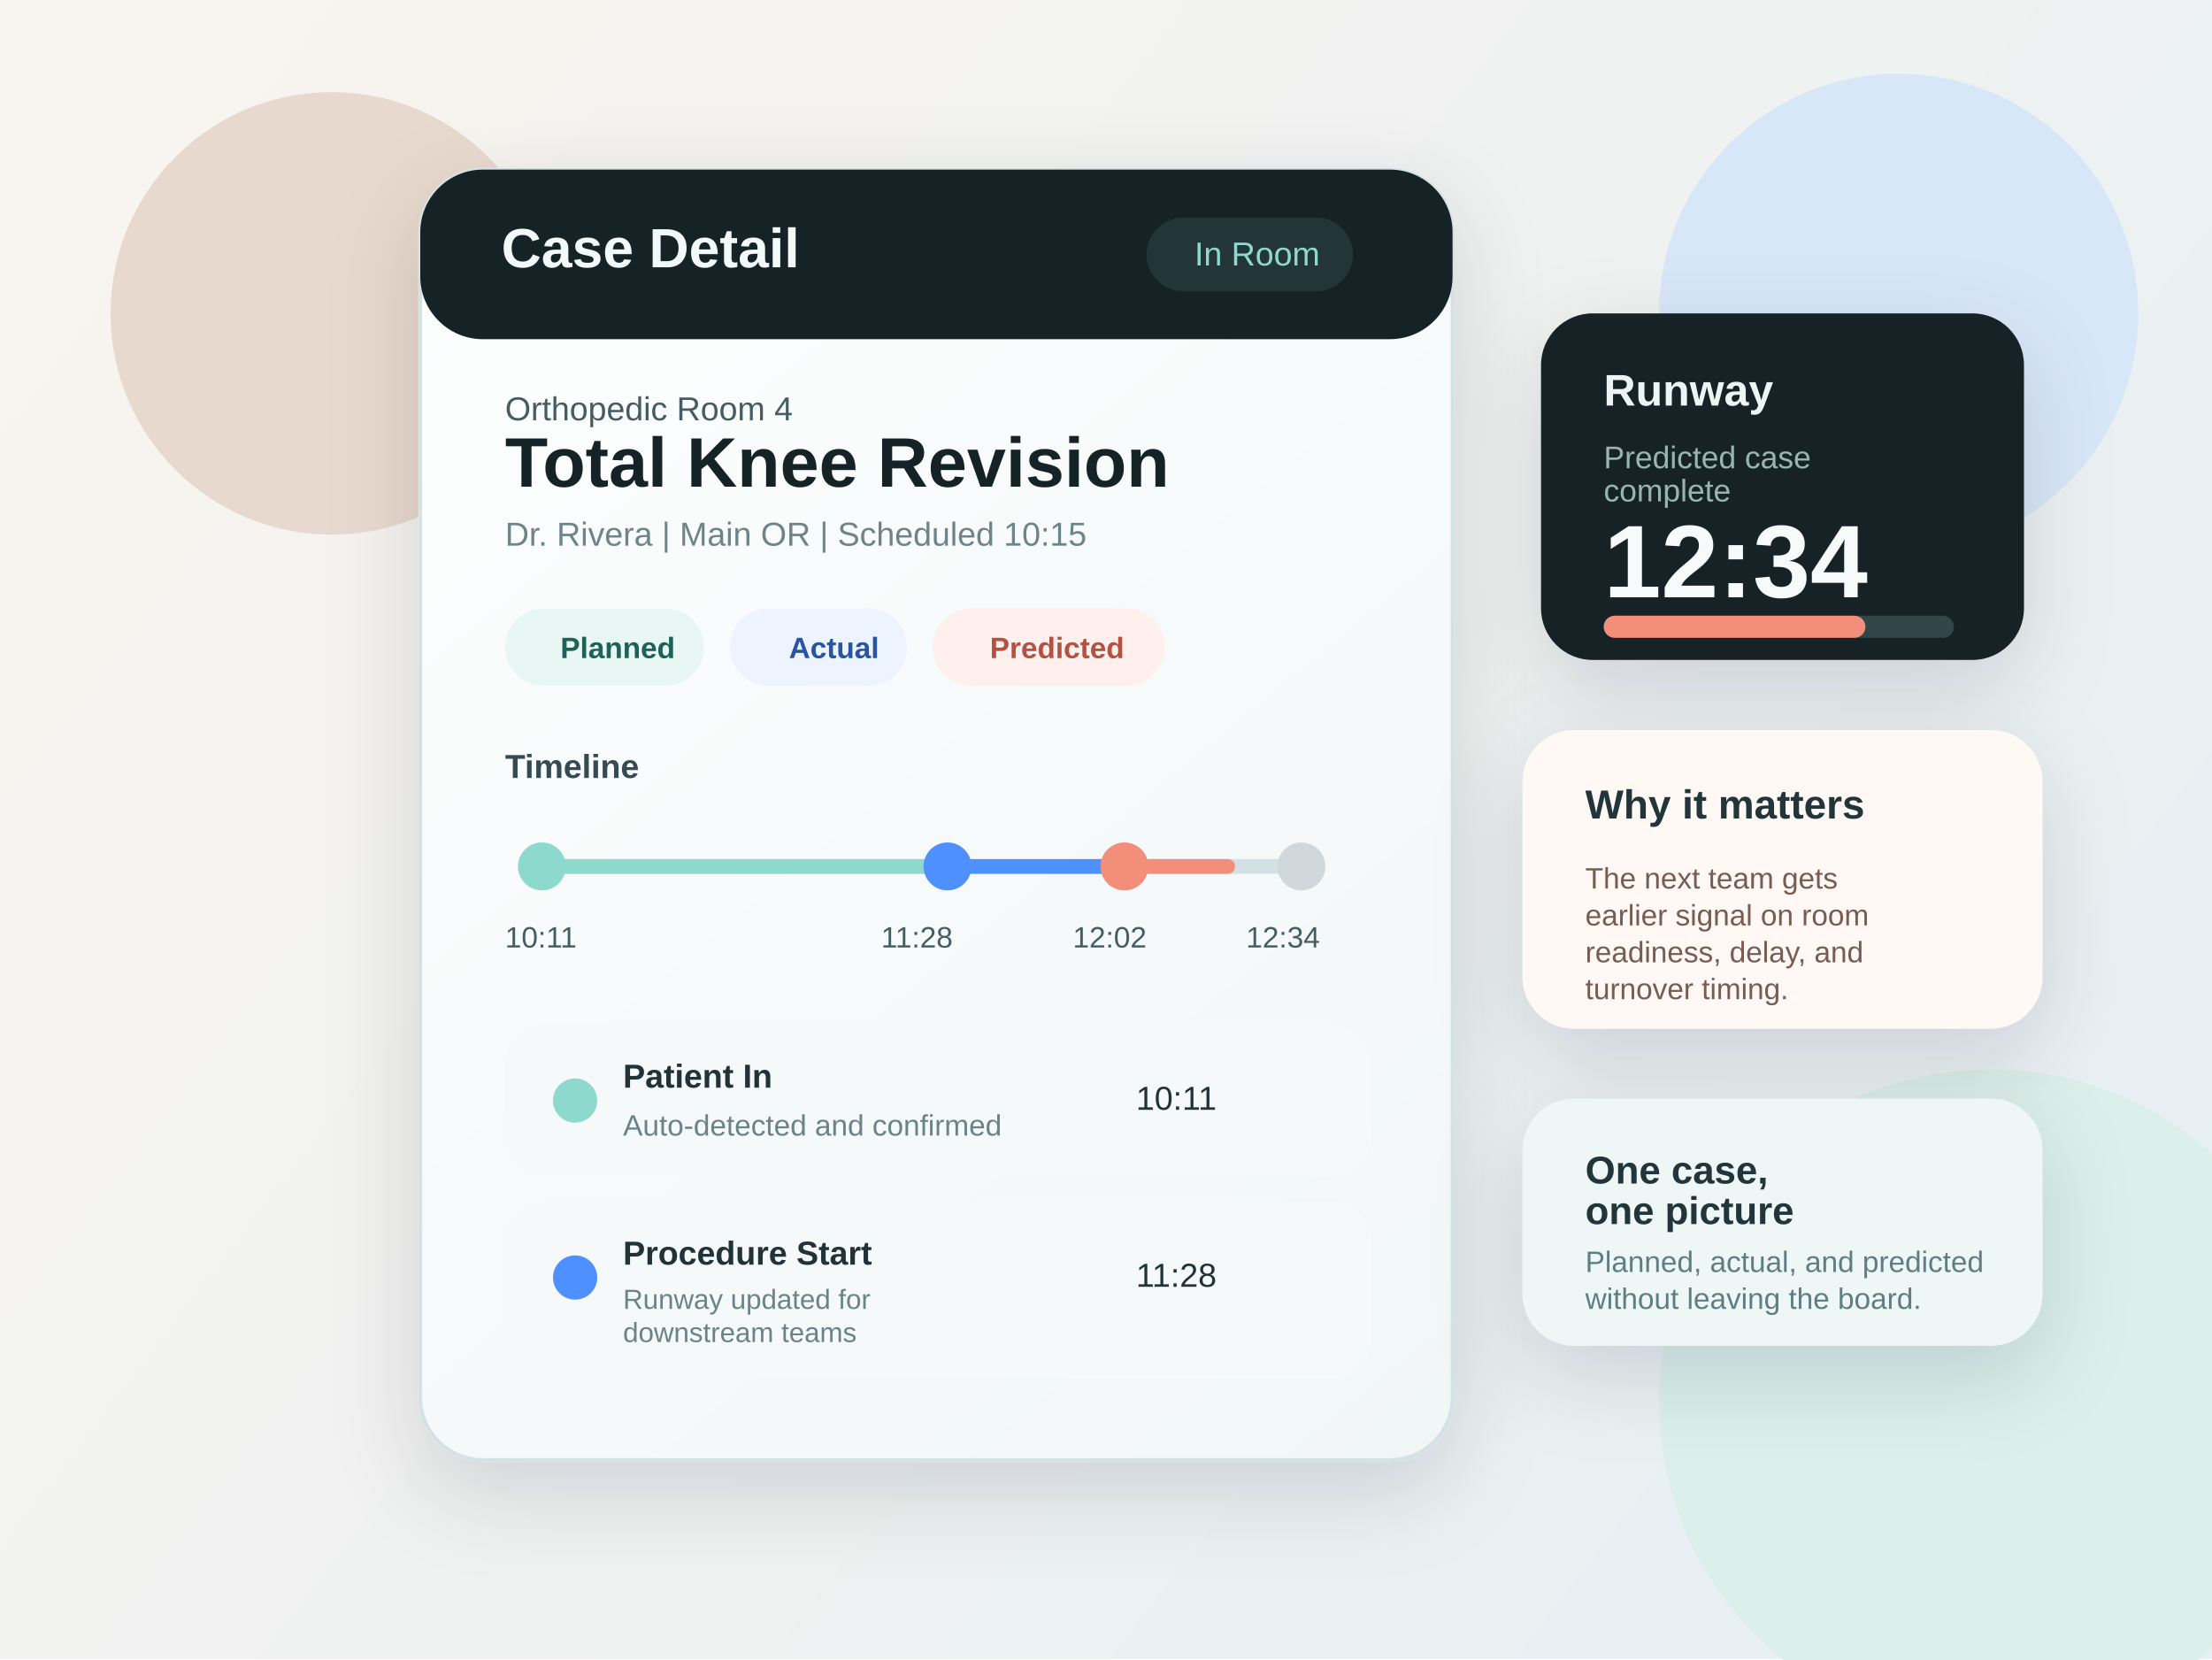
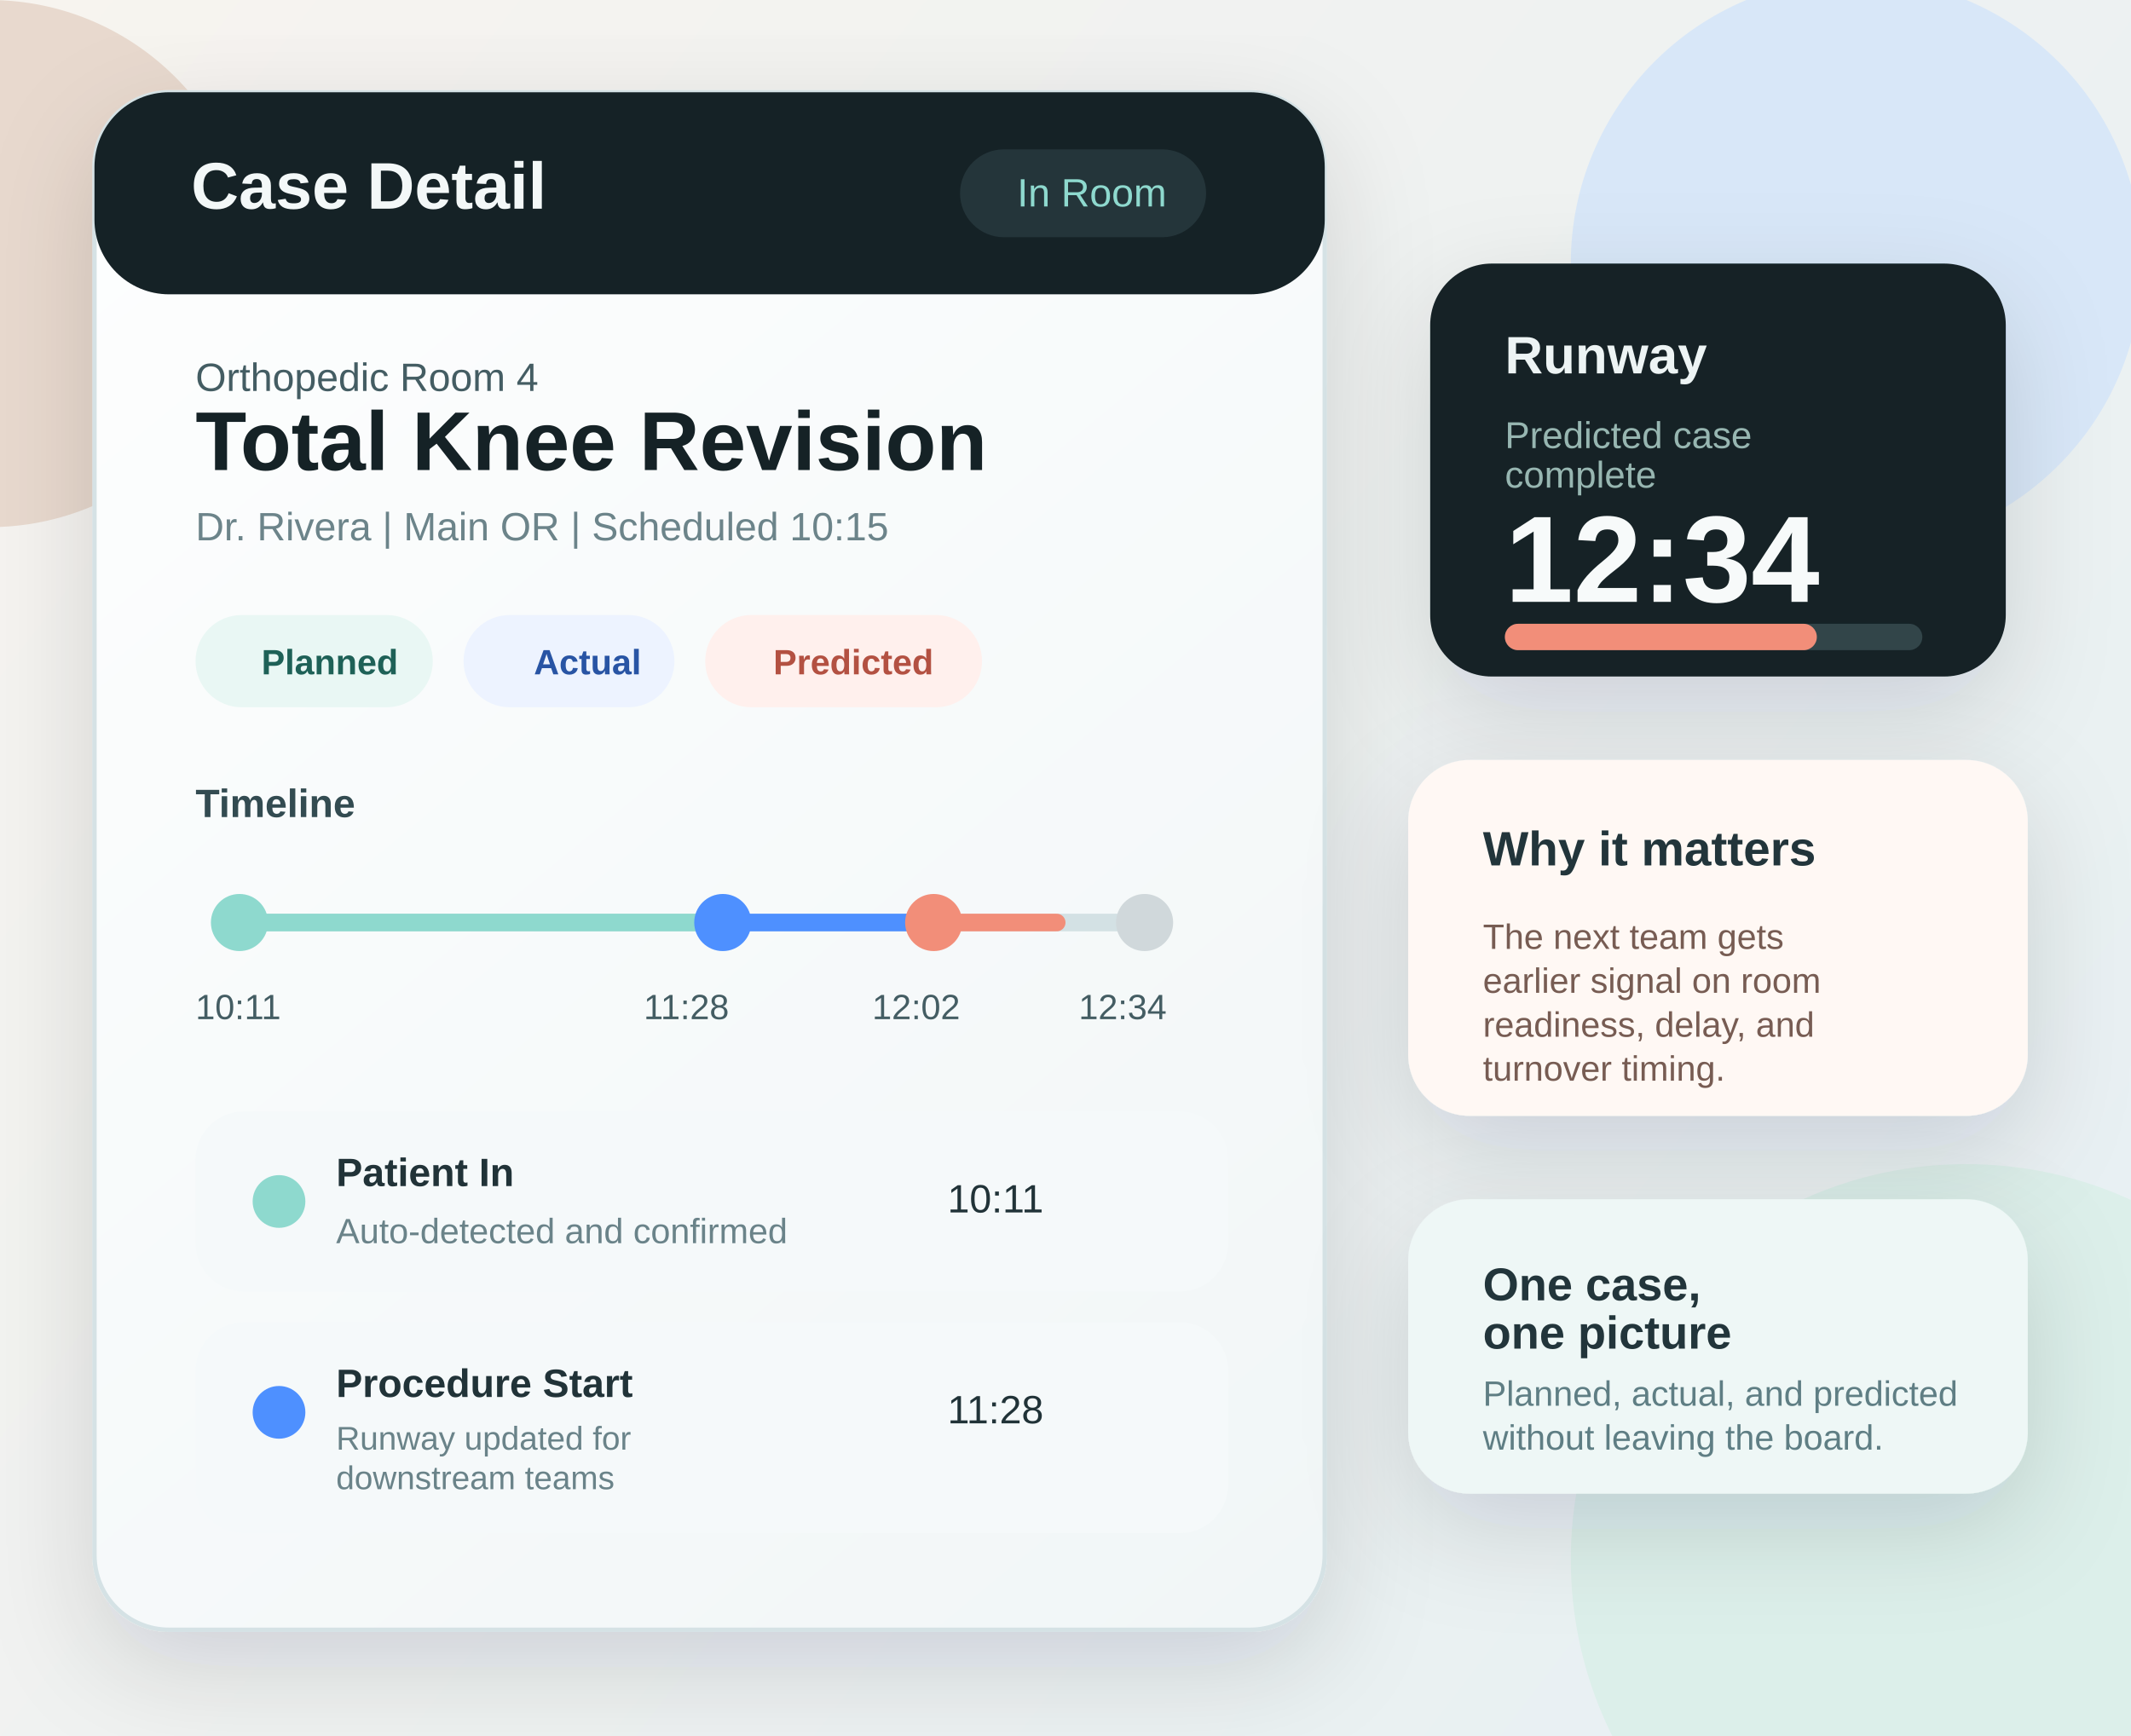
- <svg xmlns="http://www.w3.org/2000/svg" width="1200" height="900" viewBox="0 0 1200 900" fill="none">
+ <svg xmlns="http://www.w3.org/2000/svg" width="970" height="790" viewBox="185 50 970 790" fill="none">
  <defs>
    <linearGradient id="bg" x1="90" y1="60" x2="1080" y2="820" gradientUnits="userSpaceOnUse">
      <stop stop-color="#F8F4EF" />
      <stop offset="1" stop-color="#E7F0F3" />
    </linearGradient>
    <linearGradient id="panel" x1="270" y1="90" x2="820" y2="760" gradientUnits="userSpaceOnUse">
      <stop stop-color="#FDFEFE" />
      <stop offset="1" stop-color="#F1F6F7" />
    </linearGradient>
    <filter id="shadow" x="0" y="0" width="1200" height="900" filterUnits="userSpaceOnUse">
      <feDropShadow dx="0" dy="16" stdDeviation="24" flood-color="#162224" flood-opacity="0.14" />
    </filter>
  </defs>
  <rect width="1200" height="900" fill="url(#bg)" />
  <circle cx="180" cy="170" r="120" fill="#E8D9CE" />
  <circle cx="1030" cy="170" r="130" fill="#D8E7F8" />
  <circle cx="1080" cy="760" r="180" fill="#DCEFEA" />
  <g filter="url(#shadow)">
    <rect x="228" y="92" width="560" height="700" rx="34" fill="url(#panel)" />
    <rect x="228" y="92" width="560" height="700" rx="34" stroke="#D5E2E5" stroke-width="2" />
  </g>
  <rect x="228" y="92" width="560" height="92" rx="34" fill="#152226" />
  <text x="272" y="145" fill="#F3F8F8" font-size="30" font-family="Arial, Helvetica, sans-serif" font-weight="700">Case Detail</text>
  <rect x="622" y="118" width="112" height="40" rx="20" fill="#24353A" />
  <text x="648" y="144" fill="#8ED9CE" font-size="18" font-family="Arial, Helvetica, sans-serif">In Room</text>
  <text x="274" y="228" fill="#445D63" font-size="18" font-family="Arial, Helvetica, sans-serif">Orthopedic Room 4</text>
  <text x="274" y="264" fill="#152226" font-size="38" font-family="Arial, Helvetica, sans-serif" font-weight="700">Total Knee Revision</text>
  <text x="274" y="296" fill="#6C848A" font-size="18" font-family="Arial, Helvetica, sans-serif">Dr. Rivera  |  Main OR  |  Scheduled 10:15</text>
  <g>
    <rect x="274" y="330" width="108" height="42" rx="21" fill="#E9F7F4" />
    <text x="304" y="357" fill="#1E6157" font-size="16" font-family="Arial, Helvetica, sans-serif" font-weight="700">Planned</text>
    <rect x="396" y="330" width="96" height="42" rx="21" fill="#EDF3FF" />
    <text x="428" y="357" fill="#2854A4" font-size="16" font-family="Arial, Helvetica, sans-serif" font-weight="700">Actual</text>
    <rect x="506" y="330" width="126" height="42" rx="21" fill="#FFF0ED" />
    <text x="537" y="357" fill="#B35142" font-size="16" font-family="Arial, Helvetica, sans-serif" font-weight="700">Predicted</text>
  </g>
  <g>
    <text x="274" y="422" fill="#334B51" font-size="18" font-family="Arial, Helvetica, sans-serif" font-weight="700">Timeline</text>
    <line x1="294" y1="470" x2="706" y2="470" stroke="#D3E1E4" stroke-width="8" stroke-linecap="round" />
    <line x1="294" y1="470" x2="514" y2="470" stroke="#8ED9CE" stroke-width="8" stroke-linecap="round" />
    <line x1="514" y1="470" x2="610" y2="470" stroke="#4E90FF" stroke-width="8" stroke-linecap="round" />
    <line x1="610" y1="470" x2="666" y2="470" stroke="#F28E79" stroke-width="8" stroke-linecap="round" />
    <circle cx="294" cy="470" r="13" fill="#8ED9CE" />
    <circle cx="514" cy="470" r="13" fill="#4E90FF" />
    <circle cx="610" cy="470" r="13" fill="#F28E79" />
    <circle cx="706" cy="470" r="13" fill="#D0D8DB" />
  </g>
  <g fill="#445D63" font-size="16" font-family="Arial, Helvetica, sans-serif">
    <text x="274" y="514">10:11</text>
    <text x="478" y="514">11:28</text>
    <text x="582" y="514">12:02</text>
    <text x="676" y="514">12:34</text>
  </g>
  <g>
    <rect x="274" y="556" width="470" height="82" rx="22" fill="#F5F9FA" />
    <circle cx="312" cy="597" r="12" fill="#8ED9CE" />
    <text x="338" y="590" fill="#213338" font-size="18" font-family="Arial, Helvetica, sans-serif" font-weight="700">Patient In</text>
    <text x="338" y="616" fill="#6A8389" font-size="16" font-family="Arial, Helvetica, sans-serif">Auto-detected and confirmed</text>
    <text x="660" y="602" fill="#213338" font-size="18" font-family="Arial, Helvetica, sans-serif" text-anchor="end">10:11</text>
  </g>
  <g>
    <rect x="274" y="652" width="470" height="96" rx="22" fill="#F5F9FA" />
    <circle cx="312" cy="693" r="12" fill="#4E90FF" />
    <text x="338" y="686" fill="#213338" font-size="18" font-family="Arial, Helvetica, sans-serif" font-weight="700">Procedure Start</text>
    <text x="338" y="710" fill="#6A8389" font-size="15" font-family="Arial, Helvetica, sans-serif">
      <tspan x="338" dy="0">Runway updated for</tspan>
      <tspan x="338" dy="18">downstream teams</tspan>
    </text>
    <text x="660" y="698" fill="#213338" font-size="18" font-family="Arial, Helvetica, sans-serif" text-anchor="end">11:28</text>
  </g>
  <g filter="url(#shadow)">
    <rect x="836" y="170" width="262" height="188" rx="28" fill="#172427" />
    <text x="870" y="220" fill="#EDF4F4" font-size="24" font-family="Arial, Helvetica, sans-serif" font-weight="700">Runway</text>
    <text x="870" y="254" fill="#97B6B1" font-size="17" font-family="Arial, Helvetica, sans-serif">
      <tspan x="870" dy="0">Predicted case</tspan>
      <tspan x="870" dy="18">complete</tspan>
    </text>
    <text x="870" y="324" fill="#F7FAFA" font-size="56" font-family="Arial, Helvetica, sans-serif" font-weight="700">12:34</text>
    <rect x="870" y="334" width="190" height="12" rx="6" fill="#32454A" />
    <rect x="870" y="334" width="142" height="12" rx="6" fill="#F28E79" />
  </g>
  <g filter="url(#shadow)">
    <rect x="826" y="396" width="282" height="162" rx="28" fill="#FFF8F4" />
    <text x="860" y="444" fill="#24363B" font-size="22" font-family="Arial, Helvetica, sans-serif" font-weight="700">Why it matters</text>
    <text x="860" y="482" fill="#775C52" font-size="16" font-family="Arial, Helvetica, sans-serif">
      <tspan x="860" dy="0">The next team gets</tspan>
      <tspan x="860" dy="20">earlier signal on room</tspan>
      <tspan x="860" dy="20">readiness, delay, and</tspan>
      <tspan x="860" dy="20">turnover timing.</tspan>
    </text>
  </g>
  <g filter="url(#shadow)">
    <rect x="826" y="596" width="282" height="134" rx="28" fill="#EEF7F6" />
    <text x="860" y="642" fill="#24363B" font-size="21" font-family="Arial, Helvetica, sans-serif" font-weight="700">
      <tspan x="860" dy="0">One case,</tspan>
      <tspan x="860" dy="22">one picture</tspan>
    </text>
    <text x="860" y="690" fill="#5E7E84" font-size="16" font-family="Arial, Helvetica, sans-serif">
      <tspan x="860" dy="0">Planned, actual, and predicted</tspan>
      <tspan x="860" dy="20">without leaving the board.</tspan>
    </text>
  </g>
</svg>
